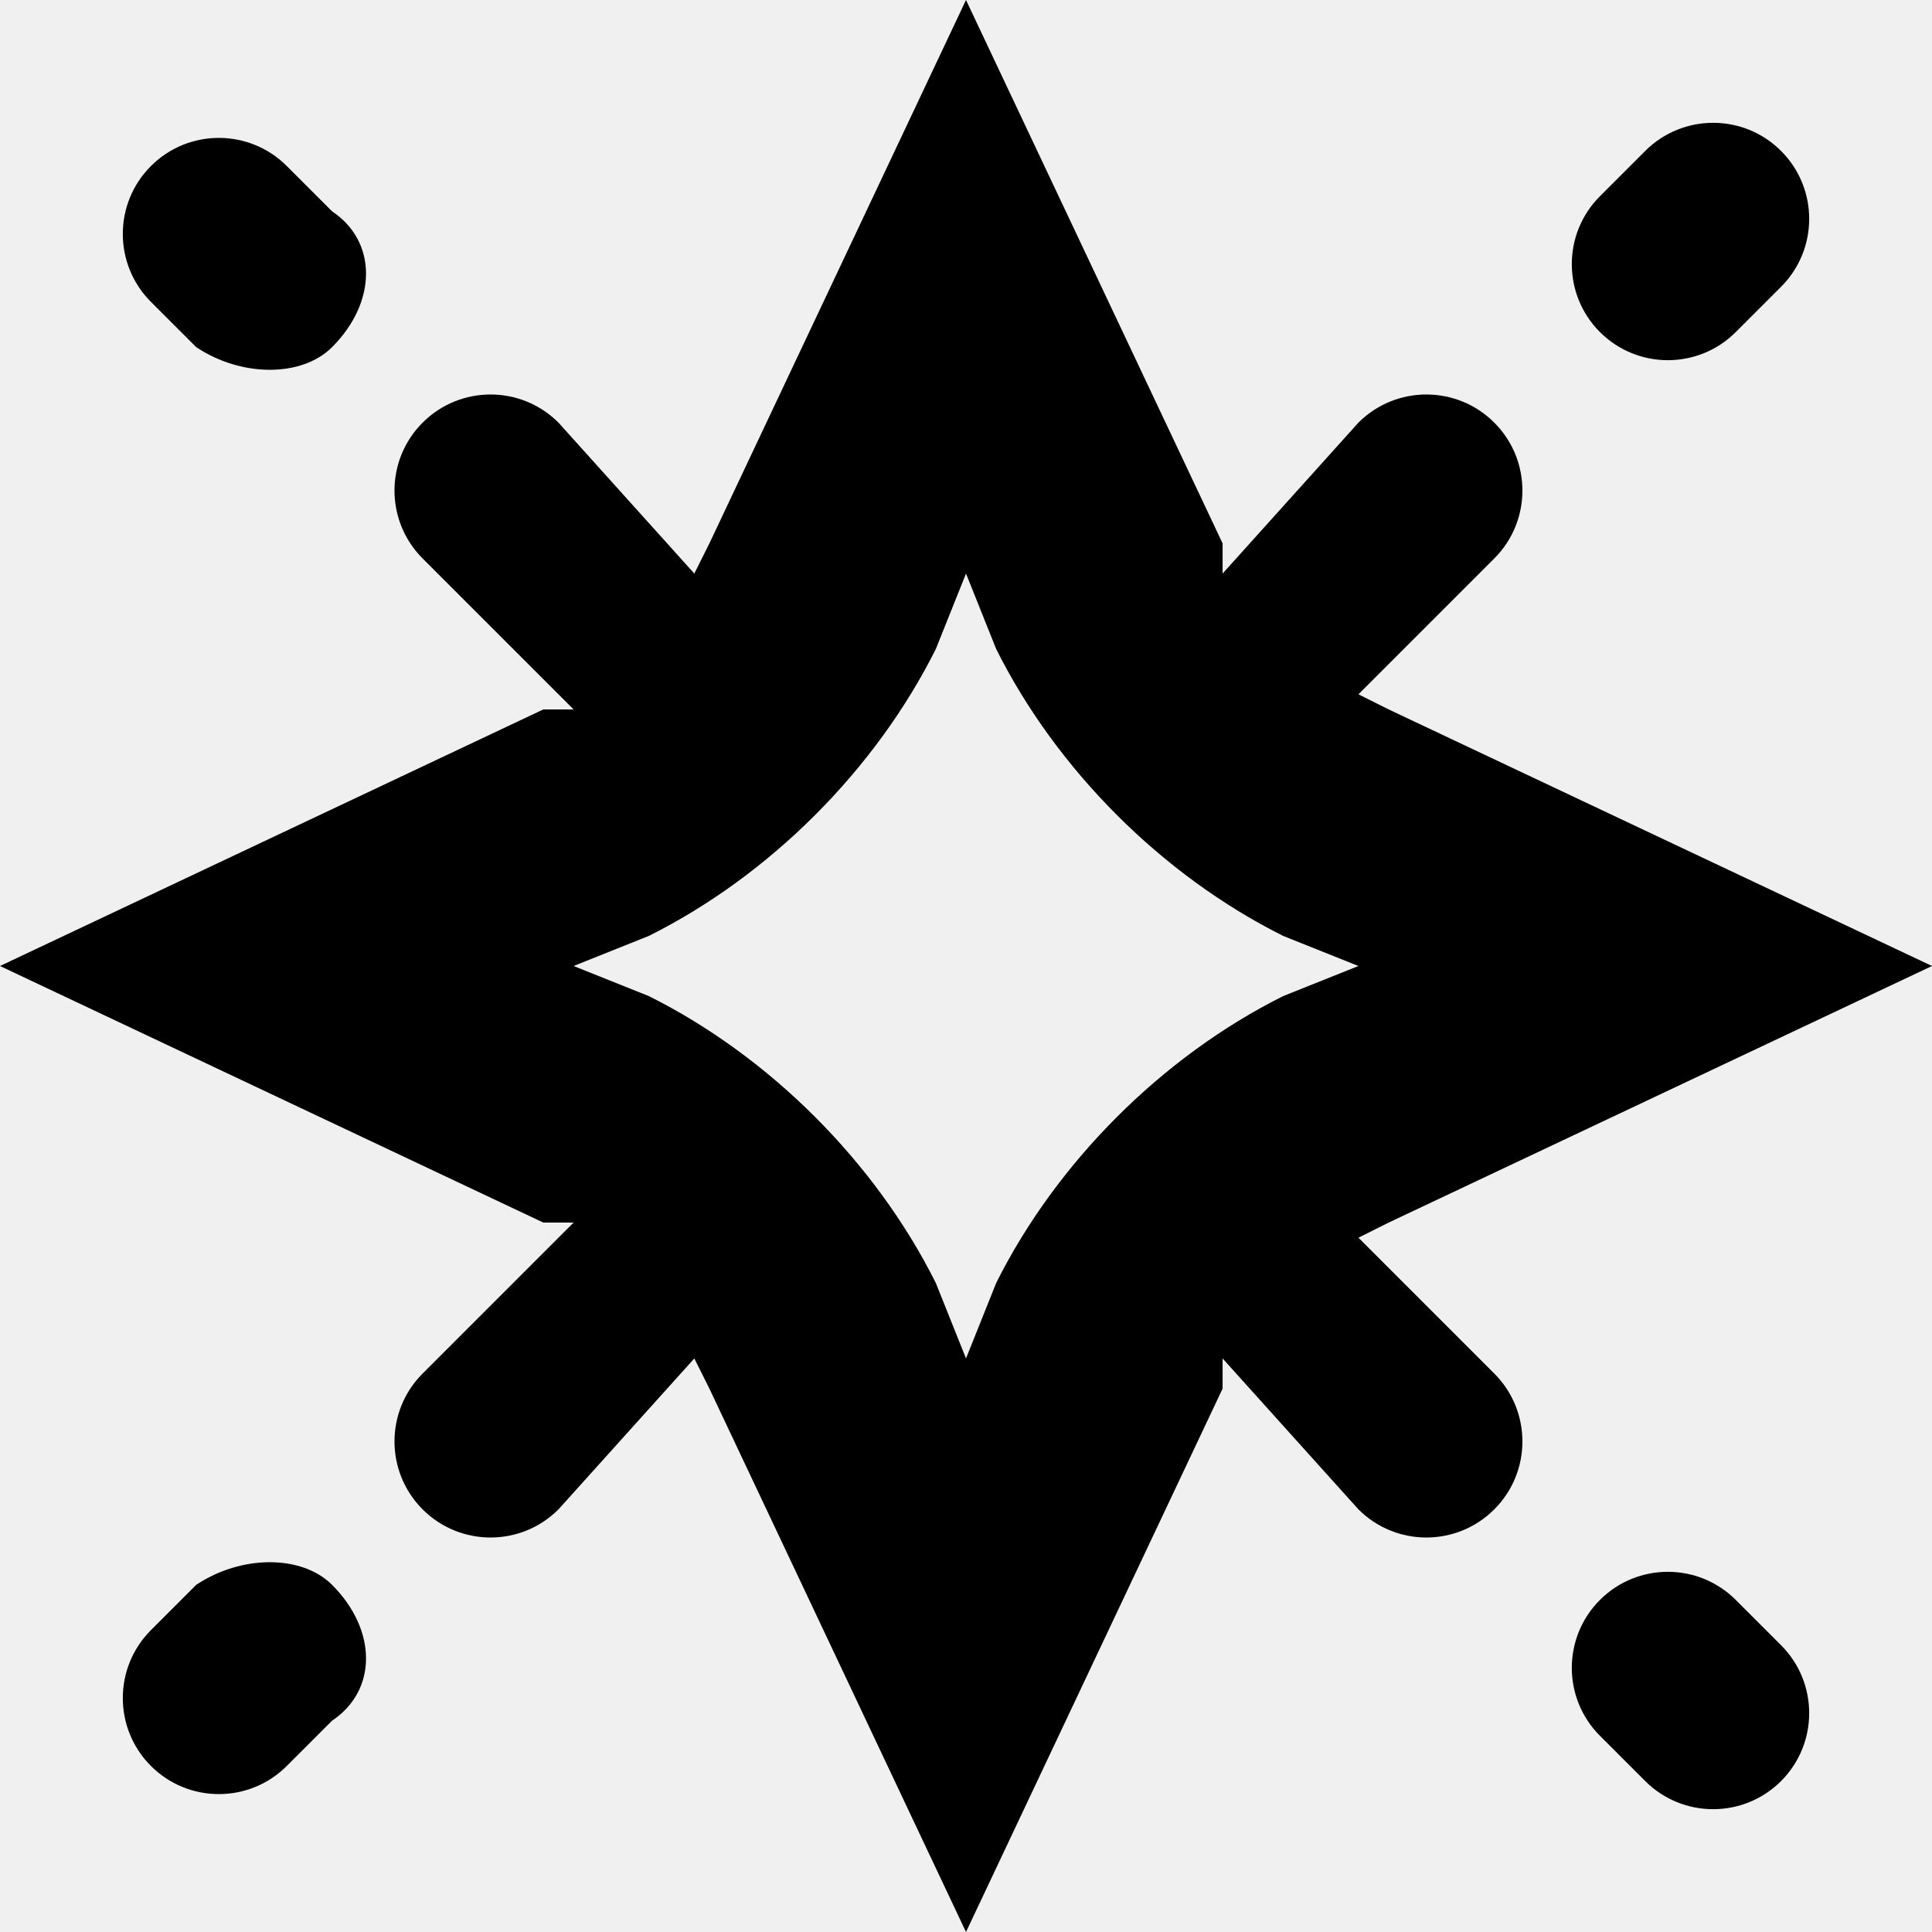
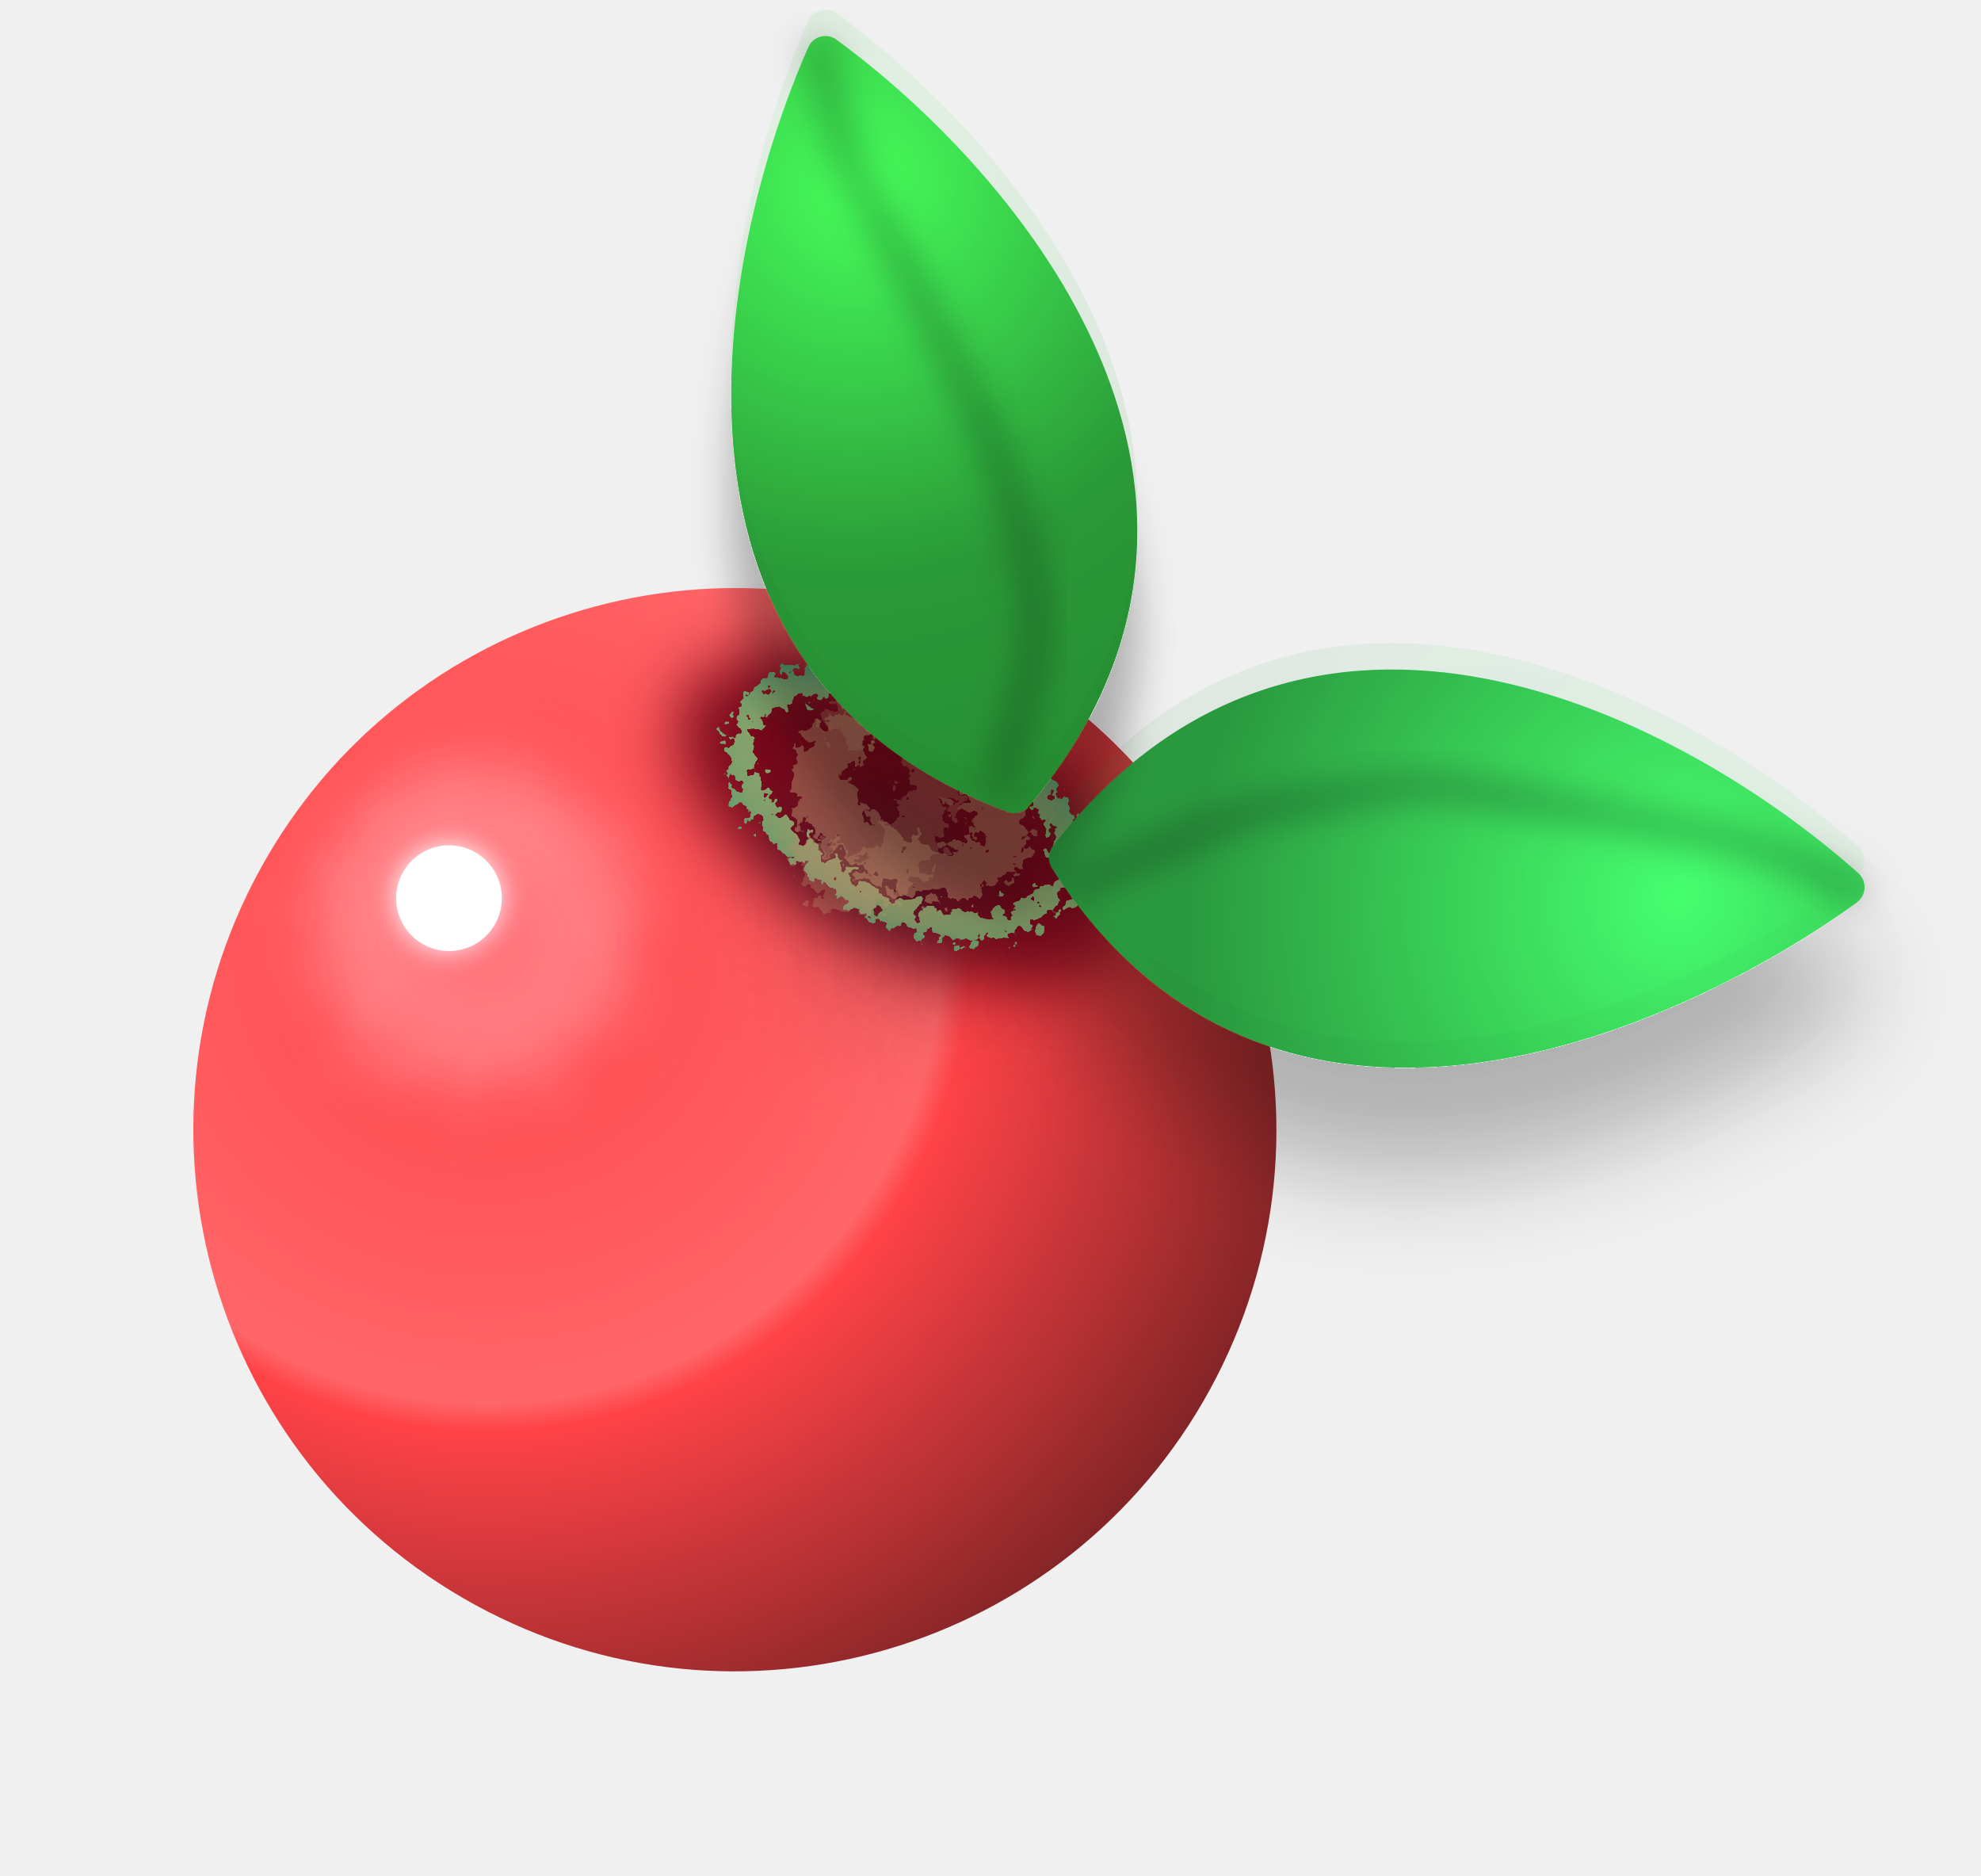
- <svg xmlns="http://www.w3.org/2000/svg" viewBox="0 0 128 128">
-   <path fill-rule="evenodd" d="M81 36 64 0 47 36l-1 2-9-10a6 6 0 0 0-9 9l10 10h-2L0 64l36 17h2L28 91a6 6 0 1 0 9 9l9-10 1 2 17 36 17-36v-2l9 10a6 6 0 1 0 9-9l-9-9 2-1 36-17-36-17-2-1 9-9a6 6 0 1 0-9-9l-9 10v-2Zm-17 2-2 5c-4 8-11 15-19 19l-5 2 5 2c8 4 15 11 19 19l2 5 2-5c4-8 11-15 19-19l5-2-5-2c-8-4-15-11-19-19l-2-5Z" clip-rule="evenodd" />
-   <path d="M118 19a6 6 0 0 0-9-9l-3 3a6 6 0 1 0 9 9l3-3Zm-96 4c-2 2-6 2-9 0l-3-3a6 6 0 1 1 9-9l3 3c3 2 3 6 0 9Zm0 82c-2-2-6-2-9 0l-3 3a6 6 0 1 0 9 9l3-3c3-2 3-6 0-9Zm96 4a6 6 0 0 1-9 9l-3-3a6 6 0 1 1 9-9l3 3Z" />
-   <style>path{fill:#000}@media (prefers-color-scheme:dark){path{fill:#fff}}</style>
+ <svg xmlns="http://www.w3.org/2000/svg" width="75" height="71" viewBox="0 0 75 71" fill="none">
+   <circle cx="27.822" cy="42.761" r="20.499" transform="rotate(28.6833 27.8218 42.761)" fill="url(#paint0_radial_3_13)" />
+   <g filter="url(#filter0_f_3_13)">
+     <ellipse cx="34.301" cy="30.918" rx="9.499" ry="5" transform="rotate(28.6833 34.301 30.9183)" fill="url(#paint1_radial_3_13)" />
+   </g>
+   <g style="mix-blend-mode:exclusion" filter="url(#filter1_dg_3_13)">
+     <path d="M31.498 25.998C29.498 24.998 24.669 28.612 31.998 33.498C37.998 37.498 43.997 32.998 37.998 28.998" stroke="#FFA666" stroke-width="1" />
+   </g>
+   <g opacity="0.54" filter="url(#filter2_dg_3_13)">
+     <path d="M32.929 28.091C31.8 27.549 29.075 29.507 33.211 32.155C36.597 34.323 39.983 31.884 36.597 29.716" stroke="#B78968" stroke-width="2" />
+   </g>
+   <g opacity="0.34" filter="url(#filter3_dg_3_13)">
+     <path d="M30.98 31.855C30.645 33.061 33.052 35.4 34.932 30.863C36.471 27.148 33.475 24.244 31.936 27.958" stroke="#B78968" stroke-width="2" />
+   </g>
+   <g filter="url(#filter4_d_3_13)">
+     <path d="M39.865 32.017C49.488 19.641 63.747 27.178 70.349 33.042C70.696 33.35 70.668 33.894 70.292 34.166C63.065 39.403 48.02 45.701 39.825 32.865C39.66 32.607 39.677 32.258 39.865 32.017Z" fill="url(#paint2_radial_3_13)" />
+   </g>
+   <g style="mix-blend-mode:plus-lighter" opacity="0.08" filter="url(#filter5_d_3_13)">
+     <path d="M39.865 31.017C49.488 18.642 63.747 26.178 70.349 32.042C70.696 32.35 70.668 32.895 70.292 33.167C63.065 38.403 48.02 44.701 39.825 31.866C39.66 31.607 39.677 31.259 39.865 31.017Z" fill="url(#paint3_radial_3_13)" />
+   </g>
+   <g filter="url(#filter6_d_3_13)">
+     <path d="M38.956 30.52C48.832 18.733 38.656 6.619 31.668 1.501C31.301 1.232 30.785 1.371 30.602 1.788C27.075 9.801 24.147 25.53 38.15 30.733C38.432 30.838 38.762 30.75 38.956 30.52Z" fill="url(#paint4_radial_3_13)" />
+   </g>
+   <g style="mix-blend-mode:plus-lighter" opacity="0.09" filter="url(#filter7_d_3_13)">
+     <path d="M38.956 29.52C48.832 17.733 38.657 5.619 31.668 0.501C31.301 0.232 30.785 0.371 30.602 0.788C27.075 8.801 24.147 24.53 38.15 29.733C38.432 29.838 38.763 29.75 38.956 29.52Z" fill="url(#paint5_radial_3_13)" />
+   </g>
+   <g style="mix-blend-mode:overlay" filter="url(#filter8_gf_3_13)">
+     <circle cx="17.999" cy="34.998" r="6" fill="#D9D9D9" />
+   </g>
+   <g style="mix-blend-mode:overlay" filter="url(#filter9_f_3_13)">
+     <circle cx="16.999" cy="33.998" r="2" fill="white" />
+   </g>
+   <g style="mix-blend-mode:overlay">
+     <circle cx="16.999" cy="33.998" r="2" fill="white" />
+   </g>
+   <g style="mix-blend-mode:hard-light" opacity="0.26" filter="url(#filter10_gf_3_13)">
+     <path d="M30.983 1.87C32.498 8.499 41.997 16.999 37.314 30.104" stroke="black" stroke-width="1" />
+   </g>
+   <g style="mix-blend-mode:hard-light" opacity="0.26" filter="url(#filter11_gf_3_13)">
+     <path d="M39.998 33.846C45.497 28.498 59.757 29.461 70.496 33.846" stroke="black" stroke-width="1" />
+   </g>
+   <defs>
+     <filter id="filter0_f_3_13" x="23.127" y="22.092" width="22.349" height="17.653" filterUnits="userSpaceOnUse" color-interpolation-filters="sRGB">
+       <feFlood flood-opacity="0" result="BackgroundImageFix" />
+       <feBlend mode="normal" in="SourceGraphic" in2="BackgroundImageFix" result="shape" />
+       <feGaussianBlur stdDeviation="1.25" result="effect1_foregroundBlur_3_13" />
+     </filter>
+     <filter id="filter1_dg_3_13" x="23.577" y="24.431" width="21.406" height="19.125" filterUnits="userSpaceOnUse" color-interpolation-filters="sRGB">
+       <feFlood flood-opacity="0" result="BackgroundImageFix" />
+       <feColorMatrix in="SourceAlpha" type="matrix" values="0 0 0 0 0 0 0 0 0 0 0 0 0 0 0 0 0 0 127 0" result="hardAlpha" />
+       <feOffset dy="4" />
+       <feGaussianBlur stdDeviation="2" />
+       <feComposite in2="hardAlpha" operator="out" />
+       <feColorMatrix type="matrix" values="0 0 0 0 0 0 0 0 0 0 0 0 0 0 0 0 0 0 0.25 0" />
+       <feBlend mode="normal" in2="BackgroundImageFix" result="effect1_dropShadow_3_13" />
+       <feBlend mode="normal" in="SourceGraphic" in2="effect1_dropShadow_3_13" result="shape" />
+       <feTurbulence type="fractalNoise" baseFrequency="2 2" numOctaves="3" seed="7020" />
+       <feDisplacementMap in="shape" scale="1.8" xChannelSelector="R" yChannelSelector="G" result="displacedImage" width="100%" height="100%" />
+       <feMerge result="effect2_texture_3_13">
+         <feMergeNode in="displacedImage" />
+       </feMerge>
+     </filter>
+     <filter id="filter2_dg_3_13" x="26" y="26.1" width="17" height="15.9" filterUnits="userSpaceOnUse" color-interpolation-filters="sRGB">
+       <feFlood flood-opacity="0" result="BackgroundImageFix" />
+       <feColorMatrix in="SourceAlpha" type="matrix" values="0 0 0 0 0 0 0 0 0 0 0 0 0 0 0 0 0 0 127 0" result="hardAlpha" />
+       <feOffset dy="4" />
+       <feGaussianBlur stdDeviation="2" />
+       <feComposite in2="hardAlpha" operator="out" />
+       <feColorMatrix type="matrix" values="0 0 0 0 0 0 0 0 0 0 0 0 0 0 0 0 0 0 0.25 0" />
+       <feBlend mode="normal" in2="BackgroundImageFix" result="effect1_dropShadow_3_13" />
+       <feBlend mode="normal" in="SourceGraphic" in2="effect1_dropShadow_3_13" result="shape" />
+       <feTurbulence type="fractalNoise" baseFrequency="2 2" numOctaves="3" seed="7020" />
+       <feDisplacementMap in="shape" scale="1.8" xChannelSelector="R" yChannelSelector="G" result="displacedImage" width="100%" height="100%" />
+       <feMerge result="effect2_texture_3_13">
+         <feMergeNode in="displacedImage" />
+       </feMerge>
+     </filter>
+     <filter id="filter3_dg_3_13" x="25.949" y="24.333" width="14.409" height="18.207" filterUnits="userSpaceOnUse" color-interpolation-filters="sRGB">
+       <feFlood flood-opacity="0" result="BackgroundImageFix" />
+       <feColorMatrix in="SourceAlpha" type="matrix" values="0 0 0 0 0 0 0 0 0 0 0 0 0 0 0 0 0 0 127 0" result="hardAlpha" />
+       <feOffset dy="4" />
+       <feGaussianBlur stdDeviation="2" />
+       <feComposite in2="hardAlpha" operator="out" />
+       <feColorMatrix type="matrix" values="0 0 0 0 0 0 0 0 0 0 0 0 0 0 0 0 0 0 0.25 0" />
+       <feBlend mode="normal" in2="BackgroundImageFix" result="effect1_dropShadow_3_13" />
+       <feBlend mode="normal" in="SourceGraphic" in2="effect1_dropShadow_3_13" result="shape" />
+       <feTurbulence type="fractalNoise" baseFrequency="2 2" numOctaves="3" seed="7020" />
+       <feDisplacementMap in="shape" scale="1.8" xChannelSelector="R" yChannelSelector="G" result="displacedImage" width="100%" height="100%" />
+       <feMerge result="effect2_texture_3_13">
+         <feMergeNode in="displacedImage" />
+       </feMerge>
+     </filter>
+     <filter id="filter4_d_3_13" x="35.712" y="25.342" width="38.88" height="23.074" filterUnits="userSpaceOnUse" color-interpolation-filters="sRGB">
+       <feFlood flood-opacity="0" result="BackgroundImageFix" />
+       <feColorMatrix in="SourceAlpha" type="matrix" values="0 0 0 0 0 0 0 0 0 0 0 0 0 0 0 0 0 0 127 0" result="hardAlpha" />
+       <feOffset dy="4" />
+       <feGaussianBlur stdDeviation="2" />
+       <feComposite in2="hardAlpha" operator="out" />
+       <feColorMatrix type="matrix" values="0 0 0 0 0 0 0 0 0 0 0 0 0 0 0 0 0 0 0.25 0" />
+       <feBlend mode="normal" in2="BackgroundImageFix" result="effect1_dropShadow_3_13" />
+       <feBlend mode="normal" in="SourceGraphic" in2="effect1_dropShadow_3_13" result="shape" />
+     </filter>
+     <filter id="filter5_d_3_13" x="35.712" y="24.342" width="38.88" height="23.074" filterUnits="userSpaceOnUse" color-interpolation-filters="sRGB">
+       <feFlood flood-opacity="0" result="BackgroundImageFix" />
+       <feColorMatrix in="SourceAlpha" type="matrix" values="0 0 0 0 0 0 0 0 0 0 0 0 0 0 0 0 0 0 127 0" result="hardAlpha" />
+       <feOffset dy="4" />
+       <feGaussianBlur stdDeviation="2" />
+       <feComposite in2="hardAlpha" operator="out" />
+       <feColorMatrix type="matrix" values="0 0 0 0 0 0 0 0 0 0 0 0 0 0 0 0 0 0 0.25 0" />
+       <feBlend mode="normal" in2="BackgroundImageFix" result="effect1_dropShadow_3_13" />
+       <feBlend mode="normal" in="SourceGraphic" in2="effect1_dropShadow_3_13" result="shape" />
+     </filter>
+     <filter id="filter6_d_3_13" x="26.183" y="1.363" width="18.375" height="34.914" filterUnits="userSpaceOnUse" color-interpolation-filters="sRGB">
+       <feFlood flood-opacity="0" result="BackgroundImageFix" />
+       <feColorMatrix in="SourceAlpha" type="matrix" values="0 0 0 0 0 0 0 0 0 0 0 0 0 0 0 0 0 0 127 0" result="hardAlpha" />
+       <feOffset dy="4" />
+       <feGaussianBlur stdDeviation="0.75" />
+       <feComposite in2="hardAlpha" operator="out" />
+       <feColorMatrix type="matrix" values="0 0 0 0 0 0 0 0 0 0 0 0 0 0 0 0 0 0 0.25 0" />
+       <feBlend mode="normal" in2="BackgroundImageFix" result="effect1_dropShadow_3_13" />
+       <feBlend mode="normal" in="SourceGraphic" in2="effect1_dropShadow_3_13" result="shape" />
+     </filter>
+     <filter id="filter7_d_3_13" x="26.183" y="0.363" width="18.375" height="34.914" filterUnits="userSpaceOnUse" color-interpolation-filters="sRGB">
+       <feFlood flood-opacity="0" result="BackgroundImageFix" />
+       <feColorMatrix in="SourceAlpha" type="matrix" values="0 0 0 0 0 0 0 0 0 0 0 0 0 0 0 0 0 0 127 0" result="hardAlpha" />
+       <feOffset dy="4" />
+       <feGaussianBlur stdDeviation="0.75" />
+       <feComposite in2="hardAlpha" operator="out" />
+       <feColorMatrix type="matrix" values="0 0 0 0 0 0 0 0 0 0 0 0 0 0 0 0 0 0 0.25 0" />
+       <feBlend mode="normal" in2="BackgroundImageFix" result="effect1_dropShadow_3_13" />
+       <feBlend mode="normal" in="SourceGraphic" in2="effect1_dropShadow_3_13" result="shape" />
+     </filter>
+     <filter id="filter8_gf_3_13" x="8" y="24.998" width="19.999" height="19.999" filterUnits="userSpaceOnUse" color-interpolation-filters="sRGB">
+       <feFlood flood-opacity="0" result="BackgroundImageFix" />
+       <feBlend mode="normal" in="SourceGraphic" in2="BackgroundImageFix" result="shape" />
+       <feTurbulence type="fractalNoise" baseFrequency="2 2" numOctaves="3" seed="7174" />
+       <feDisplacementMap in="shape" scale="7.999" xChannelSelector="R" yChannelSelector="G" result="displacedImage" width="100%" height="100%" />
+       <feMerge result="effect1_texture_3_13">
+         <feMergeNode in="displacedImage" />
+       </feMerge>
+       <feGaussianBlur stdDeviation="0.75" result="effect2_foregroundBlur_3_13" />
+     </filter>
+     <filter id="filter9_f_3_13" x="13.999" y="30.998" width="6" height="6" filterUnits="userSpaceOnUse" color-interpolation-filters="sRGB">
+       <feFlood flood-opacity="0" result="BackgroundImageFix" />
+       <feBlend mode="normal" in="SourceGraphic" in2="BackgroundImageFix" result="shape" />
+       <feGaussianBlur stdDeviation="0.5" result="effect1_foregroundBlur_3_13" />
+     </filter>
+     <filter id="filter10_gf_3_13" x="29.196" y="0.459" width="11.205" height="31.113" filterUnits="userSpaceOnUse" color-interpolation-filters="sRGB">
+       <feFlood flood-opacity="0" result="BackgroundImageFix" />
+       <feBlend mode="normal" in="SourceGraphic" in2="BackgroundImageFix" result="shape" />
+       <feTurbulence type="fractalNoise" baseFrequency="0.057 0.057" numOctaves="3" seed="2591" />
+       <feDisplacementMap in="shape" scale="2.2" xChannelSelector="R" yChannelSelector="G" result="displacedImage" width="100%" height="100%" />
+       <feMerge result="effect1_texture_3_13">
+         <feMergeNode in="displacedImage" />
+       </feMerge>
+       <feGaussianBlur stdDeviation="0.65" result="effect2_foregroundBlur_3_13" />
+     </filter>
+     <filter id="filter11_gf_3_13" x="38.349" y="28.387" width="33.635" height="7.222" filterUnits="userSpaceOnUse" color-interpolation-filters="sRGB">
+       <feFlood flood-opacity="0" result="BackgroundImageFix" />
+       <feBlend mode="normal" in="SourceGraphic" in2="BackgroundImageFix" result="shape" />
+       <feTurbulence type="fractalNoise" baseFrequency="0.057 0.057" numOctaves="3" seed="2591" />
+       <feDisplacementMap in="shape" scale="2.2" xChannelSelector="R" yChannelSelector="G" result="displacedImage" width="100%" height="100%" />
+       <feMerge result="effect1_texture_3_13">
+         <feMergeNode in="displacedImage" />
+       </feMerge>
+       <feGaussianBlur stdDeviation="0.65" result="effect2_foregroundBlur_3_13" />
+     </filter>
+     <radialGradient id="paint0_radial_3_13" cx="0" cy="0" r="1" gradientUnits="userSpaceOnUse" gradientTransform="translate(16.2989 41.1238) rotate(19.4616) scale(32.2198)">
+       <stop stop-color="#FF4347" />
+       <stop offset="0.534" stop-color="#FF6668" />
+       <stop offset="0.567" stop-color="#FF4347" />
+       <stop offset="1" stop-color="#822426" />
+     </radialGradient>
+     <radialGradient id="paint1_radial_3_13" cx="0" cy="0" r="1" gradientUnits="userSpaceOnUse" gradientTransform="translate(34.1559 33.368) rotate(86.742) scale(2.55408 4.85276)">
+       <stop stop-color="#450C18" />
+       <stop offset="0.688" stop-color="#661527" />
+       <stop offset="1" stop-color="#78081A" />
+     </radialGradient>
+     <radialGradient id="paint2_radial_3_13" cx="0" cy="0" r="1" gradientUnits="userSpaceOnUse" gradientTransform="translate(63.4958 33.9977) rotate(-149.122) scale(18.2834 19.3529)">
+       <stop stop-color="#46FF6E" />
+       <stop offset="1" stop-color="#2A993E" />
+     </radialGradient>
+     <radialGradient id="paint3_radial_3_13" cx="0" cy="0" r="1" gradientUnits="userSpaceOnUse" gradientTransform="translate(63.4958 32.9979) rotate(-149.122) scale(18.2834 19.3529)">
+       <stop stop-color="#46FF6E" />
+       <stop offset="1" stop-color="#2A993E" />
+     </radialGradient>
+     <radialGradient id="paint4_radial_3_13" cx="0" cy="0" r="1" gradientTransform="matrix(6.54843 24.1838 -23.1235 7.46577 32.4979 6.99953)" gradientUnits="userSpaceOnUse">
+       <stop stop-color="#46FF5B" />
+       <stop offset="0.591" stop-color="#2A9937" />
+       <stop offset="1" stop-color="#268E32" />
+     </radialGradient>
+     <radialGradient id="paint5_radial_3_13" cx="0" cy="0" r="1" gradientTransform="matrix(6.54843 24.1838 -23.1235 7.46577 32.498 5.99972)" gradientUnits="userSpaceOnUse">
+       <stop stop-color="#46FF5B" />
+       <stop offset="0.591" stop-color="#2A9937" />
+       <stop offset="1" stop-color="#268E32" />
+     </radialGradient>
+   </defs>
</svg>
